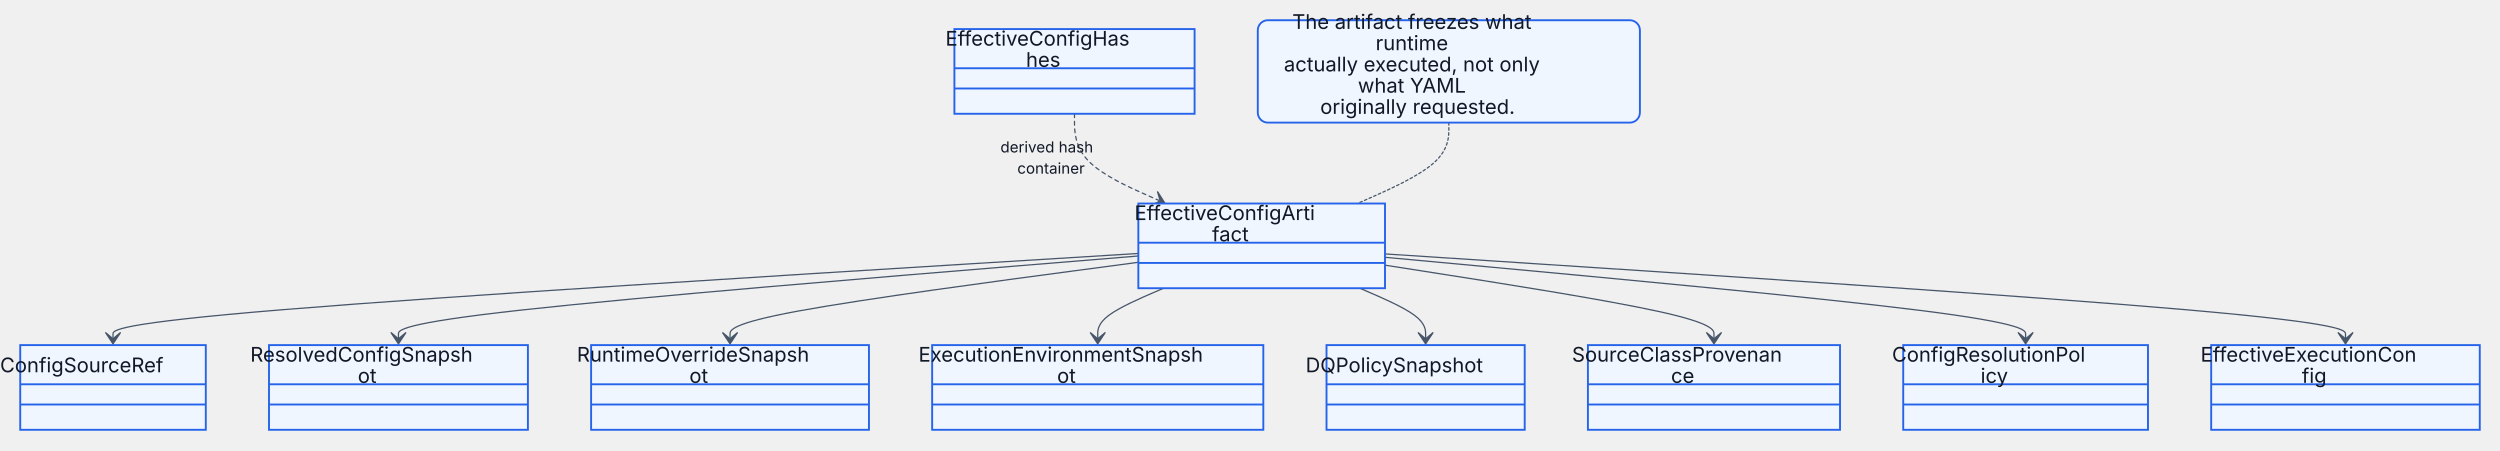
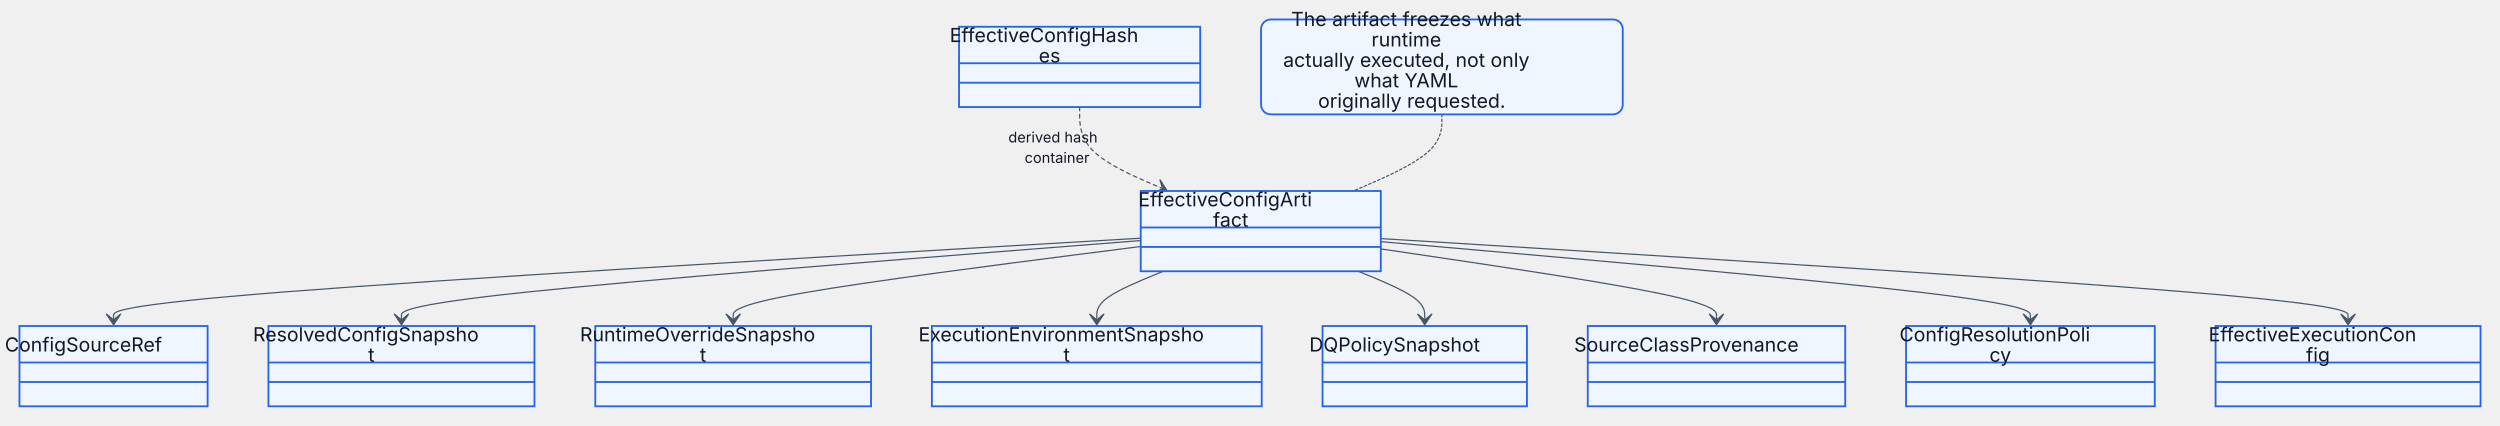
- <svg xmlns="http://www.w3.org/2000/svg" id="my-svg" width="100%" aria-roledescription="classDiagram" style="max-width:1977.69px;background-color:white" viewBox="-8 -8 1977.688 356">
+ <svg xmlns="http://www.w3.org/2000/svg" id="my-svg" width="100%" aria-roledescription="classDiagram" style="max-width:2055.16px;background-color:white" viewBox="-8 -8 2055.156 350">
  <style>#my-svg{font-size:16px;fill:#212121;}#my-svg .error-icon{fill:#552222;}#my-svg .error-text{fill:#552222;stroke:#552222;}#my-svg .edge-thickness-normal{stroke-width:2px;}#my-svg .edge-thickness-thick{stroke-width:3.5px;}#my-svg .edge-pattern-solid{stroke-dasharray:0;}#my-svg .edge-pattern-dashed{stroke-dasharray:3;}#my-svg .edge-pattern-dotted{stroke-dasharray:2;}#my-svg .marker{fill:#475569;stroke:#475569;}#my-svg .marker.cross{stroke:#475569;}#my-svg svg{font-size:16px;}#my-svg g.classGroup text{fill:#2563eb;stroke:none;font-size:10px;}#my-svg g.classGroup text .title{font-weight:bolder;}#my-svg .nodeLabel,#my-svg .edgeLabel{color:#212121;}#my-svg .edgeLabel .label rect{fill:#eff6ff;}#my-svg .label text{fill:#212121;}#my-svg .edgeLabel .label span{background:#eff6ff;}#my-svg .classTitle{font-weight:bolder;}#my-svg .node rect,#my-svg .node circle,#my-svg .node ellipse,#my-svg .node polygon,#my-svg .node path{fill:#eff6ff;stroke:#2563eb;stroke-width:1px;}#my-svg .divider{stroke:#2563eb;stroke-width:1;}#my-svg g.clickable{cursor:pointer;}#my-svg g.classGroup rect{fill:#eff6ff;stroke:#2563eb;}#my-svg g.classGroup line{stroke:#2563eb;stroke-width:1;}#my-svg .classLabel .box{stroke:none;stroke-width:0;fill:#eff6ff;opacity:0.5;}#my-svg .classLabel .label{fill:#2563eb;font-size:10px;}#my-svg .relation{stroke:#475569;stroke-width:1;fill:none;}#my-svg .dashed-line{stroke-dasharray:3;}#my-svg .dotted-line{stroke-dasharray:1 2;}#my-svg #compositionStart,#my-svg .composition{fill:#475569!important;stroke:#475569!important;stroke-width:1;}#my-svg #compositionEnd,#my-svg .composition{fill:#475569!important;stroke:#475569!important;stroke-width:1;}#my-svg #dependencyStart,#my-svg .dependency{fill:#475569!important;stroke:#475569!important;stroke-width:1;}#my-svg #dependencyStart,#my-svg .dependency{fill:#475569!important;stroke:#475569!important;stroke-width:1;}#my-svg #extensionStart,#my-svg .extension{fill:transparent!important;stroke:#475569!important;stroke-width:1;}#my-svg #extensionEnd,#my-svg .extension{fill:transparent!important;stroke:#475569!important;stroke-width:1;}#my-svg #aggregationStart,#my-svg .aggregation{fill:transparent!important;stroke:#475569!important;stroke-width:1;}#my-svg #aggregationEnd,#my-svg .aggregation{fill:transparent!important;stroke:#475569!important;stroke-width:1;}#my-svg #lollipopStart,#my-svg .lollipop{fill:#eff6ff!important;stroke:#475569!important;stroke-width:1;}#my-svg #lollipopEnd,#my-svg .lollipop{fill:#eff6ff!important;stroke:#475569!important;stroke-width:1;}#my-svg .edgeTerminals{font-size:11px;}#my-svg .classTitleText{text-anchor:middle;font-size:18px;fill:#212121;}#my-svg :root{--mermaid-font-family:"trebuchet ms",verdana,arial,sans-serif;}/*
 * Пользовательские стили диаграмм BioETL (структурированная копия)
 * Источник: custom.css
 * Цель: сгруппировать правила по типам элементов и документировать назначение каждого CSS-параметра.
 */

/* =========================================================
 * 1) Глобальная типографика и базовое поведение текста
 * ========================================================= */
svg {
    /* Задаёт основной стек шрифтов для всего текста в SVG. */
    font-family: Inter, -apple-system, BlinkMacSystemFont, 'Segoe UI', Roboto,
    Oxygen, Ubuntu, sans-serif;
}



/* =========================================================
 * 2) Общая геометрия узлов (для нескольких типов диаграмм)
 * ========================================================= */
.node rect,
.node circle,
.node ellipse,
.node polygon,
.node path {
    /* Единая толщина контура для фигур узлов. */
    stroke-width: 1.5px !important;
    /* Скругляет углы по горизонтали для более мягкого вида. */
    rx: 8;
    /* Скругляет углы по вертикали в паре с rx. */
    ry: 8;
    /* Добавляет лёгкую тень и отделяет узлы от фона. */
    filter:  none; /*  drop-shadow(0px 1px 2px rgba(0, 0, 0, 0.05));*/
}

/* =========================================================
 * 3) Контейнеры subgraph / cluster
 * ========================================================= */
.cluster rect,
.cluster path {
    /* Увеличивает радиус углов у контейнеров-групп. */
    rx: 10;
    /* Поддерживает симметрию скругления по вертикали. */
    ry: 10;
    /* Нейтральная заливка контейнера для снижения визуального шума. */
    fill: #f8fafc;
    /* Приглушённая обводка, чтобы границы были заметны, но не доминировали. */
    stroke: #94a3b8;
    /* Толщина границы контейнера в тон большинству узлов. */
    stroke-width: 1.5px;
    /* Убирает пунктир у рамок контейнеров. */
    stroke-dasharray: none;
    /* Делает фон контейнера полностью непрозрачным. */
    fill-opacity: 1;
    /* Отключает тень контейнера, чтобы акцент оставался на узлах. */
    filter: none;
}

.cluster text {
    /* Нормальный вес шрифта для заголовков групп. */
    font-weight: 400;
    /* Увеличенный размер заголовка относительно текста узлов. */
    font-size: 16px;
}

/* =========================================================
 * 4) Стили линий связей (edges/links)
 * ========================================================= */
.edgePath .path {
    /* Делает основные ребра более заметными в плотных графах. */
    stroke-width: 2.5px;
    /* Скругляет соединения сегментов линий. */
    stroke-linejoin: round;
    /* Скругляет окончания линий. */
    stroke-linecap: round;
}

.edgePath path,
.flowchart-link,
.relation,
.messageLine0,
.messageLine1,
.transition path {
    /* Унифицированные скруглённые соединения для всех типов линий. */
    stroke-linejoin: round;
    /* Унифицированные скруглённые окончания для всех типов линий. */
    stroke-linecap: round;
}

.transition path {
    /* Выравнивает толщину переходов state diagram с основными ребрами. */
    stroke-width: 2.5px;
}

/* =========================================================
 * 5) Подписи ребер и fallback-текст
 * ========================================================= */
.edgeLabel {
    /* Компактный размер шрифта для подписей на связях. */
    font-size: 12px;
    /* Плотная межстрочность для экономии места. */
    line-height: 1.1;
    /* Базовый непрозрачный фон под подписью. */
    background-color: #ffffff;
    /* Небольшие внутренние отступы вокруг текста. */
    padding: 1px 3px;
    /* Мягкое скругление фона подписи. */
    border-radius: 2px;
}

.edgeLabel span,
.edgeLabel p,
text.fo-fallback {
    /* Принудительный тёмный fill для контраста в SVG-рендерах. */
    fill: #111827 !important;
    /* Принудительный тёмный цвет для HTML-подписей. */
    color: #111827 !important;
    /* Полная непрозрачность текста. */
    opacity: 1 !important;
    /* Компактная межстрочность для многострочных подписей. */
    line-height: 1.1;
    /* Убирает стандартные внешние отступы HTML-параграфов. */
    margin: 0;
    /* Убирает стандартные внутренние отступы HTML-параграфов. */
    padding: 0;
}

.edgeLabel .labelBkg,
.labelBkg {
    /* Жёстко задаёт белый фон под текстом подписей. */
    background-color: #ffffff !important;
    /* Делает фон полностью непрозрачным во всех просмотрщиках. */
    opacity: 1 !important;
}

.edgeLabel rect {
    /* Переопределяет полупрозрачный фон по умолчанию у Mermaid. */
    opacity: 1 !important;
    /* Жёстко фиксирует белую заливку прямоугольника под подписью. */
    fill: #ffffff !important;
}

/* =========================================================
 * 6) Элементы sequence diagram
 * ========================================================= */
.actor {
    /* Толщина границы actor-блоков. */
    stroke-width: 1.5px;
    /* Скругление углов actor-блоков по горизонтали. */
    rx: 4;
    /* Скругление углов actor-блоков по вертикали. */
    ry: 4;
}

.messageLine0,
.messageLine1 {
    /* Толщина линий сообщений в sequence diagram. */
    stroke-width: 1.6px;
}

.messageText {
    /* Базовый размер текста сообщений. */
    font-size: 13px;
}

.activation0 {
    /* Более тонкая линия activation bar, чтобы не перегружать схему. */
    stroke-width: 1px;
}

.note {
    /* Скругление углов заметки по горизонтали. */
    rx: 4;
    /* Скругление углов заметки по вертикали. */
    ry: 4;
    /* Тонкая граница для вторичных блоков. */
    stroke-width: 1px;
    /* Лёгкая тень для визуального отделения заметок. */
    filter: drop-shadow(1px 1px 2px rgba(0, 0, 0, 0.06));
}

/* =========================================================
 * 7) Базовые элементы class diagram
 * ========================================================= */
g.classGroup rect {
    /* Скругление углов class box по горизонтали. */
    rx: 10;
    /* Скругление углов class box по вертикали. */
    ry: 10;
    /* Толщина границы class box. */
    stroke-width: 1.5px;
    /* Мягкая тень у class box без агрессивного контраста. */
    filter: drop-shadow(1px 1px 2px rgba(0, 0, 0, 0.06));
}

g.classGroup text {
    /* Базовый размер текста внутри class diagram. */
    font-size: 14px;
    padding: 10px 10px;
}

g.classGroup line {
    /* Толщина внутренних разделителей класса. */
    stroke-width: 1px;
}

.relation {
    /* Толщина связей между классами на уровне основных ребер. */
    stroke-width: 2.5px;
}

/* =========================================================
 * 8) Типографика HTML-лейблов class diagram
 * ========================================================= */
g.label-group .nodeLabel {
    /* Увеличенный размер названия класса для иерархии. */
    font-size: 16px !important;
    /* Полужирный акцент на имени класса. */
    font-weight: 200 !important;
    /* Лёгкое межбуквенное расстояние для читаемости заголовка. */
    letter-spacing: 0.01em;
}

g.annotation-group .nodeLabel {
    /* Уменьшенный размер для стереотипов/аннотаций. */
    font-size: 11px !important;
    /* Курсив для визуального отделения аннотаций. */
    font-style: italic !important;
    /* Небольшое ослабление контраста вторичного текста. */
    opacity: 0.8;
}

g.members-group .nodeLabel,
g.methods-group .nodeLabel {
    /* Компактный размер для атрибутов и методов. */
    font-size: 12px !important;
    /* Нормальный вес шрифта для плотного структурного текста. */
    font-weight: 400 !important;
}

/* =========================================================
 * 9) Помощники размеров foreignObject (class/flowchart)
 * ========================================================= */
g.members-group foreignObject,
g.methods-group foreignObject {
    /* Минимальная высота областей members/methods. */
    min-height: 40px;
}

.node foreignObject &gt; div,
g.classGroup foreignObject &gt; div {
    /* Стабилизирует вычисление размеров с учётом отступов/границ. */
    box-sizing: border-box;
}

.node.size-sm foreignObject &gt; div {
    /* Минимальная высота для малого размерного уровня узла. */
    min-height: 80px;
    /* Минимальная ширина для малого размерного уровня узла. */
    min-width: 180px;
}

.node.size-md foreignObject &gt; div {
    /* Минимальная высота для среднего размерного уровня узла. */
    min-height: 140px;
    /* Минимальная ширина для среднего размерного уровня узла. */
    min-width: 260px;
}

.node.size-lg foreignObject &gt; div {
    /* Минимальная высота для большого размерного уровня узла. */
    min-height: 200px;
    /* Минимальная ширина для большого размерного уровня узла. */
    min-width: 340px;
}

/* =========================================================
 * 10) Элементы state diagram
 * ========================================================= */
g.stateGroup rect {
    /* Скругление углов контейнеров состояний по горизонтали. */
    rx: 8;
    /* Скругление углов контейнеров состояний по вертикали. */
    ry: 8;
}

.statediagram-state rect {
    /* Скругление углов узлов состояния по горизонтали. */
    rx: 8;
    /* Скругление углов узлов состояния по вертикали. */
    ry: 8;
    /* Толщина границы узла состояния. */
    stroke-width: 1.5px;
    /* Лёгкая тень для визуального отделения state box. */
    filter: drop-shadow(1px 2px 3px rgba(0, 0, 0, 0.08));
}

/* =========================================================
 * 11) Элементы ER diagram
 * ========================================================= */
.er.entityBox {
    /* Толщина границы сущности ER-диаграммы. */
    stroke-width: 1.5px;
    /* Скругление углов сущности по горизонтали. */
    rx: 4;
    /* Скругление углов сущности по вертикали. */
    ry: 4;
    /* Лёгкая тень для отделения блоков сущностей. */
    filter: drop-shadow(1px 2px 3px rgba(0, 0, 0, 0.08));
}

/* =========================================================
 * 12) Узлы mindmap
 * ========================================================= */
.mindmap-node rect,
.mindmap-node circle {
    /* Толщина контура узлов mindmap. */
    stroke-width: 1.5px;
    /* Чуть более выраженная тень для плотных радиальных веток. */
    filter: drop-shadow(1px 2px 2px rgba(0, 0, 0, 0.1));
}

/* =========================================================
 * 13) Маркеры стрелок
 * ========================================================= */
marker path {
    /* Единый нейтральный цвет наконечников стрелок. */
    fill: #475569;
}

/* =========================================================
 * 14) Цветовая карта архитектурных слоёв (fallback-селекторы)
 * ========================================================= */
[id*="Domain"] &gt; rect,
[id*="Domain"] &gt; path {
    /* Цвет фона для доменного слоя. */
    fill: #f5f3ff !important;
    /* Цвет границы для доменного слоя. */
    stroke: #7c3aed !important;
}

.cluster[id*="Domain"] &gt; rect,
.cluster[id*="Domain"] &gt; path {
    fill: #ffffff !important;
}

[id*="Application"] &gt; rect,
[id*="Application"] &gt; path {
    /* Цвет фона для application-слоя. */
    fill: #f0fdf4 !important;
    /* Цвет границы для application-слоя. */
    stroke: #16a34a !important;
}

.cluster[id*="Application"] &gt; rect,
.cluster[id*="Application"] &gt; path {
    fill: #ffffff !important;
}

[id*="Infrastructure"] &gt; rect,
[id*="Infrastructure"] &gt; path {
    /* Цвет фона для infrastructure-слоя. */
    fill: #fff1f2 !important;
    /* Цвет границы для infrastructure-слоя. */
    stroke: #dc2626 !important;
}

.cluster[id*="Infrastructure"] &gt; rect,
.cluster[id*="Infrastructure"] &gt; path {
    fill: #ffffff !important;
}

[id*="Composition"] &gt; rect,
[id*="Composition"] &gt; path {
    /* Цвет фона для composition-слоя. */
    fill: #fff7ed !important;
    /* Цвет границы для composition-слоя. */
    stroke: #f59e0b !important;
}

.cluster[id*="Composition"] &gt; rect,
.cluster[id*="Composition"] &gt; path {
    fill: #ffffff !important;
}

[id*="Interfaces"] &gt; rect,
[id*="Interfaces"] &gt; path {
    /* Цвет фона для слоя интерфейсов. */
    fill: #eff6ff !important;
    /* Цвет границы для слоя интерфейсов. */
    stroke: #2563eb !important;
}

.cluster[id*="Interfaces"] &gt; rect,
.cluster[id*="Interfaces"] &gt; path {
    fill: #ffffff !important;
}

[id*="External"] &gt; rect,
[id*="External"] &gt; path {
    /* Цвет фона для внешних систем. */
    fill: #f1f5f9 !important;
    /* Цвет границы для внешних систем. */
    stroke: #64748b !important;
}

.cluster[id*="External"] &gt; rect,
.cluster[id*="External"] &gt; path {
    fill: #ffffff !important;
}

/* Белая подложка под подписи всех архитектурных/medallion слоёв */
g.cluster[id*="Domain"] .cluster-label foreignObject &gt; div,
g.cluster[id*="Application"] .cluster-label foreignObject &gt; div,
g.cluster[id*="Infrastructure"] .cluster-label foreignObject &gt; div,
g.cluster[id*="Composition"] .cluster-label foreignObject &gt; div,
g.cluster[id*="Interfaces"] .cluster-label foreignObject &gt; div,
g.cluster[id*="External"] .cluster-label foreignObject &gt; div,
g.cluster[id*="Bronze"] .cluster-label foreignObject &gt; div,
g.cluster[id*="Silver"] .cluster-label foreignObject &gt; div,
g.cluster[id*="Gold"] .cluster-label foreignObject &gt; div,
g.cluster[id*="Quarantine"] .cluster-label foreignObject &gt; div {
    background: #ffffff !important;
    padding: 0 6px !important;
    border-radius: 4px;
}

/* Fallback для рендеров без foreignObject: не рисуем толстую обводку */
g.cluster[id*="Domain"] .cluster-label text.fo-fallback,
g.cluster[id*="Application"] .cluster-label text.fo-fallback,
g.cluster[id*="Infrastructure"] .cluster-label text.fo-fallback,
g.cluster[id*="Composition"] .cluster-label text.fo-fallback,
g.cluster[id*="Interfaces"] .cluster-label text.fo-fallback,
g.cluster[id*="External"] .cluster-label text.fo-fallback,
g.cluster[id*="Bronze"] .cluster-label text.fo-fallback,
g.cluster[id*="Silver"] .cluster-label text.fo-fallback,
g.cluster[id*="Gold"] .cluster-label text.fo-fallback,
g.cluster[id*="Quarantine"] .cluster-label text.fo-fallback {
    fill: #111827 !important;
    stroke: none !important;
}

/* =========================================================
 * 15) Цветовая карта слоёв Medallion
 * ========================================================= */
[id*="Bronze"] &gt; rect,
[id*="Bronze"] &gt; path {
    /* Цвет фона Bronze-слоя. */
    fill: #fff7ed !important;
    /* Цвет границы Bronze-слоя. */
    stroke: #f59e0b !important;
}

[id*="Silver"] &gt; rect,
[id*="Silver"] &gt; path {
    /* Цвет фона Silver-слоя. */
    fill: #f8fafc !important;
    /* Цвет границы Silver-слоя. */
    stroke: #475569 !important;
}

[id*="Gold"] &gt; rect,
[id*="Gold"] &gt; path {
    /* Цвет фона Gold-слоя. */
    fill: #fefce8 !important;
    /* Цвет границы Gold-слоя. */
    stroke: #ca8a04 !important;
}

[id*="Quarantine"] &gt; rect,
[id*="Quarantine"] &gt; path {
    /* Цвет фона для карантинных/проблемных потоков данных. */
    fill: #ffe4e6 !important;
    /* Цвет границы для карантинных/проблемных потоков данных. */
    stroke: #e11d48 !important;
}
/* Нормализует вес текста в узлах и заголовках слоёв (без полужирного акцента). */
.node .label text,
.node .label tspan,
.node .label .nodeLabel,
text.fo-fallback {
    stroke: none !important;
    stroke-width: 0 !important;
    fill: #111827 !important;
    font-weight: 400 !important;
}
/* Single text layer (fallback-only) */
text.fo-fallback {
    display: inline !important;
}

foreignObject {
    display: none !important;
}/* bioetl-inject */#my-svg .edgeLabel rect{opacity:1!important;fill:#ffffff!important}#my-svg .labelBkg{background-color:#ffffff!important;opacity:1!important}#my-svg .edgeLabel .labelBkg{background-color:#ffffff!important;opacity:1!important}#my-svg .edgeLabel{font-size:12px;line-height:1.1;padding:1px 3px}#my-svg .edgeLabel span{color:#111827!important;fill:#111827!important;opacity:1!important;line-height:1.1;margin:0;padding:0}#my-svg .edgeLabel p{color:#111827!important;fill:#111827!important;opacity:1!important;line-height:1.1;margin:0;padding:0}#my-svg text.fo-fallback{color:#111827!important;fill:#111827!important;opacity:1!important}</style>
  <defs>
    <marker id="my-svg_classDiagram-aggregationStart" class="marker aggregation classDiagram" markerHeight="240" markerWidth="190" orient="auto" refX="18" refY="7">
      <path d="m18 7-9 6-8-6 8-6Z" />
    </marker>
  </defs>
  <defs>
    <marker id="my-svg_classDiagram-aggregationEnd" class="marker aggregation classDiagram" markerHeight="28" markerWidth="20" orient="auto" refX="1" refY="7">
      <path d="m18 7-9 6-8-6 8-6Z" />
    </marker>
  </defs>
  <defs>
    <marker id="my-svg_classDiagram-extensionStart" class="marker extension classDiagram" markerHeight="240" markerWidth="190" orient="auto" refX="18" refY="7">
      <path d="m1 7 17 6V1Z" />
    </marker>
  </defs>
  <defs>
    <marker id="my-svg_classDiagram-extensionEnd" class="marker extension classDiagram" markerHeight="28" markerWidth="20" orient="auto" refX="1" refY="7">
      <path d="M1 1v12l17-6Z" />
    </marker>
  </defs>
  <defs>
    <marker id="my-svg_classDiagram-compositionStart" class="marker composition classDiagram" markerHeight="240" markerWidth="190" orient="auto" refX="18" refY="7">
      <path d="m18 7-9 6-8-6 8-6Z" />
    </marker>
  </defs>
  <defs>
    <marker id="my-svg_classDiagram-compositionEnd" class="marker composition classDiagram" markerHeight="28" markerWidth="20" orient="auto" refX="1" refY="7">
      <path d="m18 7-9 6-8-6 8-6Z" />
    </marker>
  </defs>
  <defs>
    <marker id="my-svg_classDiagram-dependencyStart" class="marker dependency classDiagram" markerHeight="240" markerWidth="190" orient="auto" refX="6" refY="7">
      <path d="m5 7 4 6-8-6 8-6Z" />
    </marker>
  </defs>
  <defs>
    <marker id="my-svg_classDiagram-dependencyEnd" class="marker dependency classDiagram" markerHeight="28" markerWidth="20" orient="auto" refX="13" refY="7">
      <path d="m18 7-9 6 5-6-5-6Z" />
    </marker>
  </defs>
  <defs>
    <marker id="my-svg_classDiagram-lollipopStart" class="marker lollipop classDiagram" markerHeight="240" markerWidth="190" orient="auto" refX="13" refY="7">
      <circle cx="7" cy="7" r="6" fill="transparent" stroke="#000" />
    </marker>
  </defs>
  <defs>
    <marker id="my-svg_classDiagram-lollipopEnd" class="marker lollipop classDiagram" markerHeight="240" markerWidth="190" orient="auto" refX="1" refY="7">
      <circle cx="7" cy="7" r="6" fill="transparent" stroke="#000" />
    </marker>
  </defs>
  <g class="root">
    <g class="edgePaths">
-       <path id="id1" marker-end="url(#my-svg_classDiagram-dependencyEnd)" d="M842.008 82v6.5c0 6.5 0 19.5 11.142 30.929s33.426 21.286 44.568 26.215l11.142 4.929" class="edge-pattern-dashed relation" style="fill:none" />
-       <path id="id2" marker-end="url(#my-svg_classDiagram-dependencyEnd)" d="m892.516 192.513-135.187 8.33c-135.186 8.332-405.558 24.995-540.744 36.076S81.398 253.5 81.398 256.25V259" class="edge-pattern-solid relation" style="fill:none" />
-       <path id="id3" marker-end="url(#my-svg_classDiagram-dependencyEnd)" d="m892.516 194.5-97.552 8c-97.553 8-292.657 24-390.209 34.75s-97.552 16.25-97.552 19V259" class="edge-pattern-solid relation" style="fill:none" />
-       <path id="id4" marker-end="url(#my-svg_classDiagram-dependencyEnd)" d="m892.516 199.49-53.835 7.169c-53.835 7.168-161.504 21.505-215.339 31.423-53.834 9.918-53.834 15.418-53.834 18.168V259" class="edge-pattern-solid relation" style="fill:none" />
-       <path id="id5" marker-end="url(#my-svg_classDiagram-dependencyEnd)" d="m912.497 220-8.684 3.75c-8.685 3.75-26.054 11.25-34.738 17.75s-8.684 12-8.684 14.75V259" class="edge-pattern-solid relation" style="fill:none" />
-       <path id="id6" marker-end="url(#my-svg_classDiagram-dependencyEnd)" d="m1067.659 220 8.684 3.75c8.685 3.75 26.054 11.25 34.738 17.75s8.685 12 8.685 14.75V259" class="edge-pattern-solid relation" style="fill:none" />
-       <path id="id7" marker-end="url(#my-svg_classDiagram-dependencyEnd)" d="m1087.64 201.77 43.373 6.788c43.372 6.789 130.117 20.365 173.49 29.904 43.372 9.538 43.372 15.038 43.372 17.788V259" class="edge-pattern-solid relation" style="fill:none" />
-       <path id="id8" marker-end="url(#my-svg_classDiagram-dependencyEnd)" d="m1087.64 195.54 84.462 7.827c84.46 7.827 253.382 23.48 337.843 34.056 84.461 10.577 84.461 16.077 84.461 18.827V259" class="edge-pattern-solid relation" style="fill:none" />
-       <path id="id9" marker-end="url(#my-svg_classDiagram-dependencyEnd)" d="m1087.64 192.872 126.636 8.272c126.635 8.27 379.906 24.813 506.542 35.835C1847.453 248 1847.453 253.5 1847.453 256.25V259" class="edge-pattern-solid relation" style="fill:none" />
-       <path id="edgeNote10" d="M1138.148 89v5.333c0 5.334 0 16-12.056 26.667-12.057 10.667-36.17 21.333-48.227 26.667L1065.81 153" class="edge-pattern-dotted relation" style="fill:none" />
+       <path id="id1" marker-end="url(#my-svg_classDiagram-dependencyEnd)" d="M879.523 80v6.25c0 6.25 0 18.75 11.203 29.853 11.202 11.102 33.607 20.807 44.81 25.66l11.202 4.852" class="edge-pattern-dashed relation" style="fill:none" />
+       <path id="id2" marker-end="url(#my-svg_classDiagram-dependencyEnd)" d="m929.746 187.807-140.735 8.282c-140.735 8.282-422.205 24.847-562.94 35.879S85.336 248.5 85.336 251.25V254" class="edge-pattern-solid relation" style="fill:none" />
+       <path id="id3" marker-end="url(#my-svg_classDiagram-dependencyEnd)" d="m929.746 189.753-101.288 7.958c-101.289 7.958-303.866 23.873-405.154 34.581S322.016 248.5 322.016 251.25V254" class="edge-pattern-solid relation" style="fill:none" />
+       <path id="id4" marker-end="url(#my-svg_classDiagram-dependencyEnd)" d="m929.746 194.627-55.84 7.146c-55.838 7.145-167.517 21.436-223.356 31.332-55.84 9.895-55.84 15.395-55.84 18.145V254" class="edge-pattern-solid relation" style="fill:none" />
+       <path id="id5" marker-end="url(#my-svg_classDiagram-dependencyEnd)" d="m948.279 215-9.108 3.75c-9.108 3.75-27.323 11.25-36.43 17.75-9.108 6.5-9.108 12-9.108 14.75V254" class="edge-pattern-solid relation" style="fill:none" />
+       <path id="id6" marker-end="url(#my-svg_classDiagram-dependencyEnd)" d="m1108.573 215 9.108 3.75c9.107 3.75 27.322 11.25 36.43 17.75s9.108 12 9.108 14.75V254" class="edge-pattern-solid relation" style="fill:none" />
+       <path id="id7" marker-end="url(#my-svg_classDiagram-dependencyEnd)" d="m1127.105 196.619 45.993 6.813c45.993 6.814 137.979 20.44 183.972 30.004s45.993 15.064 45.993 17.814V254" class="edge-pattern-solid relation" style="fill:none" />
+       <path id="id8" marker-end="url(#my-svg_classDiagram-dependencyEnd)" d="m1127.105 190.656 89.002 7.808c89.002 7.807 267.006 23.421 356.008 33.979s89.002 16.057 89.002 18.807V254" class="edge-pattern-solid relation" style="fill:none" />
+       <path id="id9" marker-end="url(#my-svg_classDiagram-dependencyEnd)" d="m1127.105 188.127 132.525 8.23c132.524 8.228 397.572 24.685 530.096 35.664S1922.25 248.5 1922.25 251.25V254" class="edge-pattern-solid relation" style="fill:none" />
+       <path id="edgeNote10" d="M1177.328 86v5.25c0 5.25 0 15.75-12.12 26.25s-36.36 21-48.48 26.25l-12.12 5.25" class="edge-pattern-dotted relation" style="fill:none" />
    </g>
    <g class="edgeLabels">
      <g class="edgeLabel">
        <g class="label">
-           <text xml:space="preserve" x="82.078" y="1.1" class="fo-fallback" text-anchor="middle" transform="translate(759.93 111.5)">
-             <tspan x="82.078">derived hash</tspan>
-             <tspan x="82.078" dy="16.8">container</tspan>
+           <text xml:space="preserve" x="80.945" y=".6" class="fo-fallback" text-anchor="middle" transform="translate(798.578 108.5)">
+             <tspan x="80.945">derived hash</tspan>
+             <tspan x="80.945" dy="16.8">container</tspan>
          </text>
        </g>
      </g>
    </g>
    <g class="nodes">
      <g id="classId-EffectiveConfigArtifact-0" class="node default">
-         <path d="M892.515 153h195.125v67H892.515z" class="outer title-state" />
-         <path d="M892.515 184h195.126M892.515 200h195.126" class="divider" />
-         <g class="label">
-           <text xml:space="preserve" x="85.562" y="1.1" class="classTitle fo-fallback" text-anchor="middle" transform="translate(904.516 165)">
-             <tspan x="85.562">EffectiveConfigArti</tspan>
-             <tspan x="85.562" dy="16.8">fact</tspan>
+         <path d="M929.746 149h197.359v66h-197.36z" class="outer title-state" />
+         <path d="M929.746 179h197.36M929.746 195h197.36" class="divider" />
+         <g class="label">
+           <text xml:space="preserve" x="86.68" y=".6" class="classTitle fo-fallback" text-anchor="middle" transform="translate(941.746 161)">
+             <tspan x="86.68">EffectiveConfigArti</tspan>
+             <tspan x="86.68" dy="16.8">fact</tspan>
          </text>
        </g>
      </g>
      <g id="classId-EffectiveConfigHashes-1" class="node default">
-         <path d="M747.008 15h190v67h-190z" class="outer title-state" />
-         <path d="M747.008 46h190M747.008 62h190" class="divider" />
-         <g class="label">
-           <text xml:space="preserve" x="83" y="1.1" class="classTitle fo-fallback" text-anchor="middle" transform="translate(759.008 27)">
-             <tspan x="83">EffectiveConfigHas</tspan>
-             <tspan x="83" dy="16.8">hes</tspan>
+         <path d="M780.39 14h198.266v66H780.39z" class="outer title-state" />
+         <path d="M780.39 44h198.266M780.39 60h198.266" class="divider" />
+         <g class="label">
+           <text xml:space="preserve" x="87.133" y=".6" class="classTitle fo-fallback" text-anchor="middle" transform="translate(792.39 26)">
+             <tspan x="87.133">EffectiveConfigHash</tspan>
+             <tspan x="87.133" dy="16.8">es</tspan>
          </text>
        </g>
      </g>
      <g id="classId-ConfigSourceRef-2" class="node default">
-         <path d="M8 265h146.797v67H8z" class="outer title-state" />
-         <path d="M8 296h146.796M8 312h146.796" class="divider" />
-         <g class="label">
-           <text xml:space="preserve" x="61.398" y="9.5" class="classTitle fo-fallback" text-anchor="middle" transform="translate(20 277)">
-             <tspan x="61.398">ConfigSourceRef</tspan>
+         <path d="M8 260h154.672v66H8z" class="outer title-state" />
+         <path d="M8 290h154.672M8 306h154.672" class="divider" />
+         <g class="label">
+           <text xml:space="preserve" x="65.336" y="9" class="classTitle fo-fallback" text-anchor="middle" transform="translate(20 272)">
+             <tspan x="65.336">ConfigSourceRef</tspan>
          </text>
        </g>
      </g>
      <g id="classId-ResolvedConfigSnapshot-3" class="node default">
-         <path d="M204.797 265H409.61v67H204.797z" class="outer title-state" />
-         <path d="M204.797 296H409.61M204.797 312H409.61" class="divider" />
-         <g class="label">
-           <text xml:space="preserve" x="90.406" y="1.1" class="classTitle fo-fallback" text-anchor="middle" transform="translate(216.797 277)">
-             <tspan x="90.406">ResolvedConfigSnapsh</tspan>
-             <tspan x="90.406" dy="16.8">ot</tspan>
+         <path d="M212.672 260H431.36v66H212.672z" class="outer title-state" />
+         <path d="M212.672 290H431.36M212.672 306H431.36" class="divider" />
+         <g class="label">
+           <text xml:space="preserve" x="97.344" y=".6" class="classTitle fo-fallback" text-anchor="middle" transform="translate(224.672 272)">
+             <tspan x="97.344">ResolvedConfigSnapsho</tspan>
+             <tspan x="97.344" dy="16.8">t</tspan>
          </text>
        </g>
      </g>
      <g id="classId-RuntimeOverrideSnapshot-4" class="node default">
-         <path d="M459.61 265h219.797v67H459.61z" class="outer title-state" />
-         <path d="M459.61 296h219.796M459.61 312h219.796" class="divider" />
-         <g class="label">
-           <text xml:space="preserve" x="97.898" y="1.1" class="classTitle fo-fallback" text-anchor="middle" transform="translate(471.61 277)">
-             <tspan x="97.898">RuntimeOverrideSnapsh</tspan>
-             <tspan x="97.898" dy="16.8">ot</tspan>
+         <path d="M481.359 260h226.703v66H481.359z" class="outer title-state" />
+         <path d="M481.359 290h226.704M481.359 306h226.704" class="divider" />
+         <g class="label">
+           <text xml:space="preserve" x="101.352" y=".6" class="classTitle fo-fallback" text-anchor="middle" transform="translate(493.36 272)">
+             <tspan x="101.352">RuntimeOverrideSnapsho</tspan>
+             <tspan x="101.352" dy="16.8">t</tspan>
          </text>
        </g>
      </g>
      <g id="classId-ExecutionEnvironmentSnapshot-5" class="node default">
-         <path d="M729.407 265h261.969v67h-261.97z" class="outer title-state" />
-         <path d="M729.407 296h261.968M729.407 312h261.968" class="divider" />
-         <g class="label">
-           <text xml:space="preserve" x="118.984" y="1.1" class="classTitle fo-fallback" text-anchor="middle" transform="translate(741.406 277)">
-             <tspan x="118.984">ExecutionEnvironmentSnapsh</tspan>
-             <tspan x="118.984" dy="16.8">ot</tspan>
+         <path d="M758.063 260h271.14v66h-271.14z" class="outer title-state" />
+         <path d="M758.063 290h271.14M758.063 306h271.14" class="divider" />
+         <g class="label">
+           <text xml:space="preserve" x="123.57" y=".6" class="classTitle fo-fallback" text-anchor="middle" transform="translate(770.063 272)">
+             <tspan x="123.57">ExecutionEnvironmentSnapsho</tspan>
+             <tspan x="123.57" dy="16.8">t</tspan>
          </text>
        </g>
      </g>
      <g id="classId-DQPolicySnapshot-6" class="node default">
-         <path d="M1041.375 265h156.78v67h-156.78z" class="outer title-state" />
-         <path d="M1041.375 296h156.782M1041.375 312h156.782" class="divider" />
-         <g class="label">
-           <text xml:space="preserve" x="66.391" y="9.5" class="classTitle fo-fallback" text-anchor="middle" transform="translate(1053.375 277)">
-             <tspan x="66.391">DQPolicySnapshot</tspan>
+         <path d="M1079.203 260h168.03v66h-168.03z" class="outer title-state" />
+         <path d="M1079.203 290h168.032M1079.203 306h168.032" class="divider" />
+         <g class="label">
+           <text xml:space="preserve" x="72.016" y="9" class="classTitle fo-fallback" text-anchor="middle" transform="translate(1091.203 272)">
+             <tspan x="72.016">DQPolicySnapshot</tspan>
          </text>
        </g>
      </g>
      <g id="classId-SourceClassProvenance-7" class="node default">
-         <path d="M1248.156 265h199.438v67h-199.438z" class="outer title-state" />
-         <path d="M1248.156 296h199.438M1248.156 312h199.438" class="divider" />
-         <g class="label">
-           <text xml:space="preserve" x="87.719" y="1.1" class="classTitle fo-fallback" text-anchor="middle" transform="translate(1260.156 277)">
-             <tspan x="87.719">SourceClassProvenan</tspan>
-             <tspan x="87.719" dy="16.8">ce</tspan>
+         <path d="M1297.235 260h211.656v66h-211.657z" class="outer title-state" />
+         <path d="M1297.235 290h211.656M1297.235 306h211.656" class="divider" />
+         <g class="label">
+           <text xml:space="preserve" x="93.828" y="9" class="classTitle fo-fallback" text-anchor="middle" transform="translate(1309.234 272)">
+             <tspan x="93.828">SourceClassProvenance</tspan>
          </text>
        </g>
      </g>
      <g id="classId-ConfigResolutionPolicy-8" class="node default">
-         <path d="M1497.593 265h193.625v67h-193.625z" class="outer title-state" />
-         <path d="M1497.593 296h193.626M1497.593 312h193.626" class="divider" />
-         <g class="label">
-           <text xml:space="preserve" x="84.812" y="1.1" class="classTitle fo-fallback" text-anchor="middle" transform="translate(1509.594 277)">
-             <tspan x="84.812">ConfigResolutionPol</tspan>
-             <tspan x="84.812" dy="16.8">icy</tspan>
+         <path d="M1558.89 260h204.453v66H1558.89z" class="outer title-state" />
+         <path d="M1558.89 290h204.454M1558.89 306h204.454" class="divider" />
+         <g class="label">
+           <text xml:space="preserve" x="90.227" y=".6" class="classTitle fo-fallback" text-anchor="middle" transform="translate(1570.89 272)">
+             <tspan x="90.227">ConfigResolutionPoli</tspan>
+             <tspan x="90.227" dy="16.8">cy</tspan>
          </text>
        </g>
      </g>
      <g id="classId-EffectiveExecutionConfig-9" class="node default">
-         <path d="M1741.22 265h212.468v67H1741.22z" class="outer title-state" />
-         <path d="M1741.22 296h212.467M1741.22 312h212.467" class="divider" />
-         <g class="label">
-           <text xml:space="preserve" x="94.234" y="1.1" class="classTitle fo-fallback" text-anchor="middle" transform="translate(1753.219 277)">
-             <tspan x="94.234">EffectiveExecutionCon</tspan>
-             <tspan x="94.234" dy="16.8">fig</tspan>
-           </text>
-         </g>
-       </g>
-       <g id="note0" class="node undefined" transform="translate(1138.148 48.5)">
-         <rect width="302.281" height="81" x="-151.141" y="-40.5" rx="0" ry="0" />
-         <g class="label" transform="translate(-139.14 -28.5)">
+         <path d="M1813.344 260h217.813v66h-217.813z" class="outer title-state" />
+         <path d="M1813.344 290h217.812M1813.344 306h217.812" class="divider" />
+         <g class="label">
+           <text xml:space="preserve" x="96.906" y=".6" class="classTitle fo-fallback" text-anchor="middle" transform="translate(1825.344 272)">
+             <tspan x="96.906">EffectiveExecutionCon</tspan>
+             <tspan x="96.906" dy="16.8">fig</tspan>
+           </text>
+         </g>
+       </g>
+       <g id="note0" class="node undefined" transform="translate(1177.328 47)">
+         <rect width="297.344" height="78" x="-148.672" y="-39" rx="0" ry="0" />
+         <g class="label" transform="translate(-136.672 -27)">
          <rect />
-           <text xml:space="preserve" x="139.141" y="-5.1" class="fo-fallback" text-anchor="middle">
-             <tspan x="139.141">The artifact freezes what</tspan>
-             <tspan x="139.141" dy="16.8">runtime</tspan>
-             <tspan x="139.141" dy="16.8">actually executed, not only</tspan>
-             <tspan x="139.141" dy="16.8">what YAML</tspan>
-             <tspan x="139.141" dy="16.8">originally requested.</tspan>
+           <text xml:space="preserve" x="136.672" y="-6.6" class="fo-fallback" text-anchor="middle">
+             <tspan x="136.672">The artifact freezes what</tspan>
+             <tspan x="136.672" dy="16.8">runtime</tspan>
+             <tspan x="136.672" dy="16.8">actually executed, not only</tspan>
+             <tspan x="136.672" dy="16.8">what YAML</tspan>
+             <tspan x="136.672" dy="16.8">originally requested.</tspan>
          </text>
        </g>
      </g>
    </g>
  </g>
</svg>
